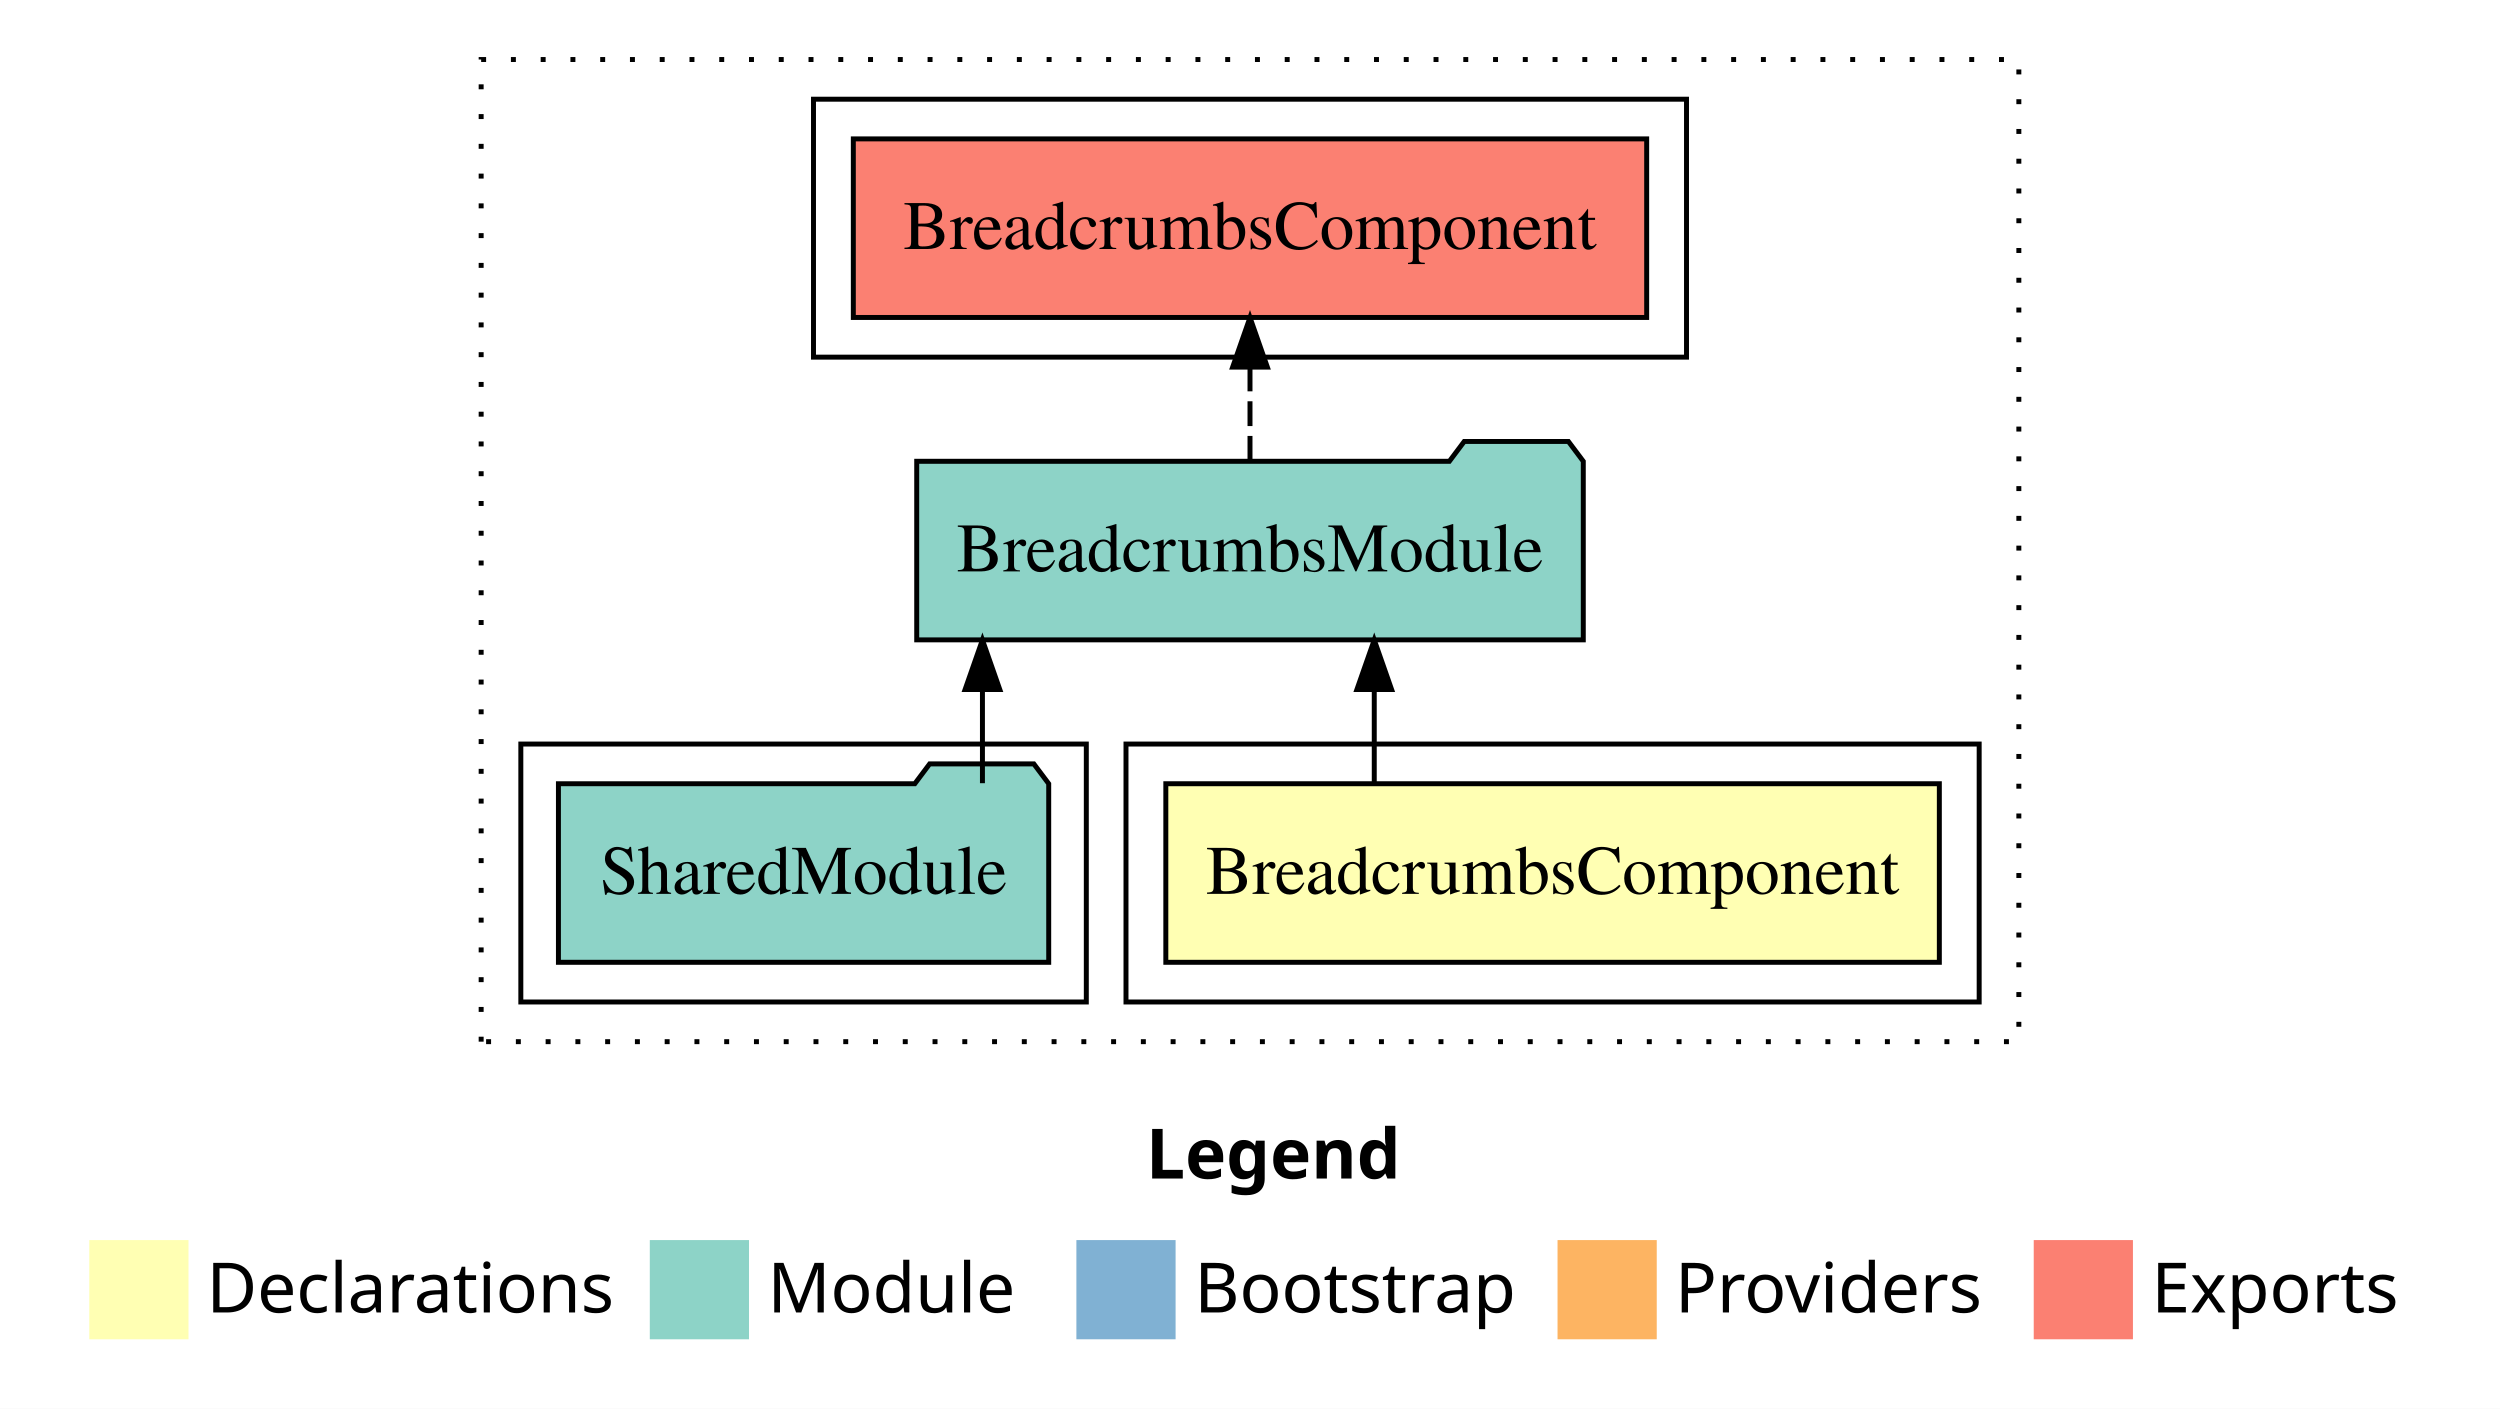
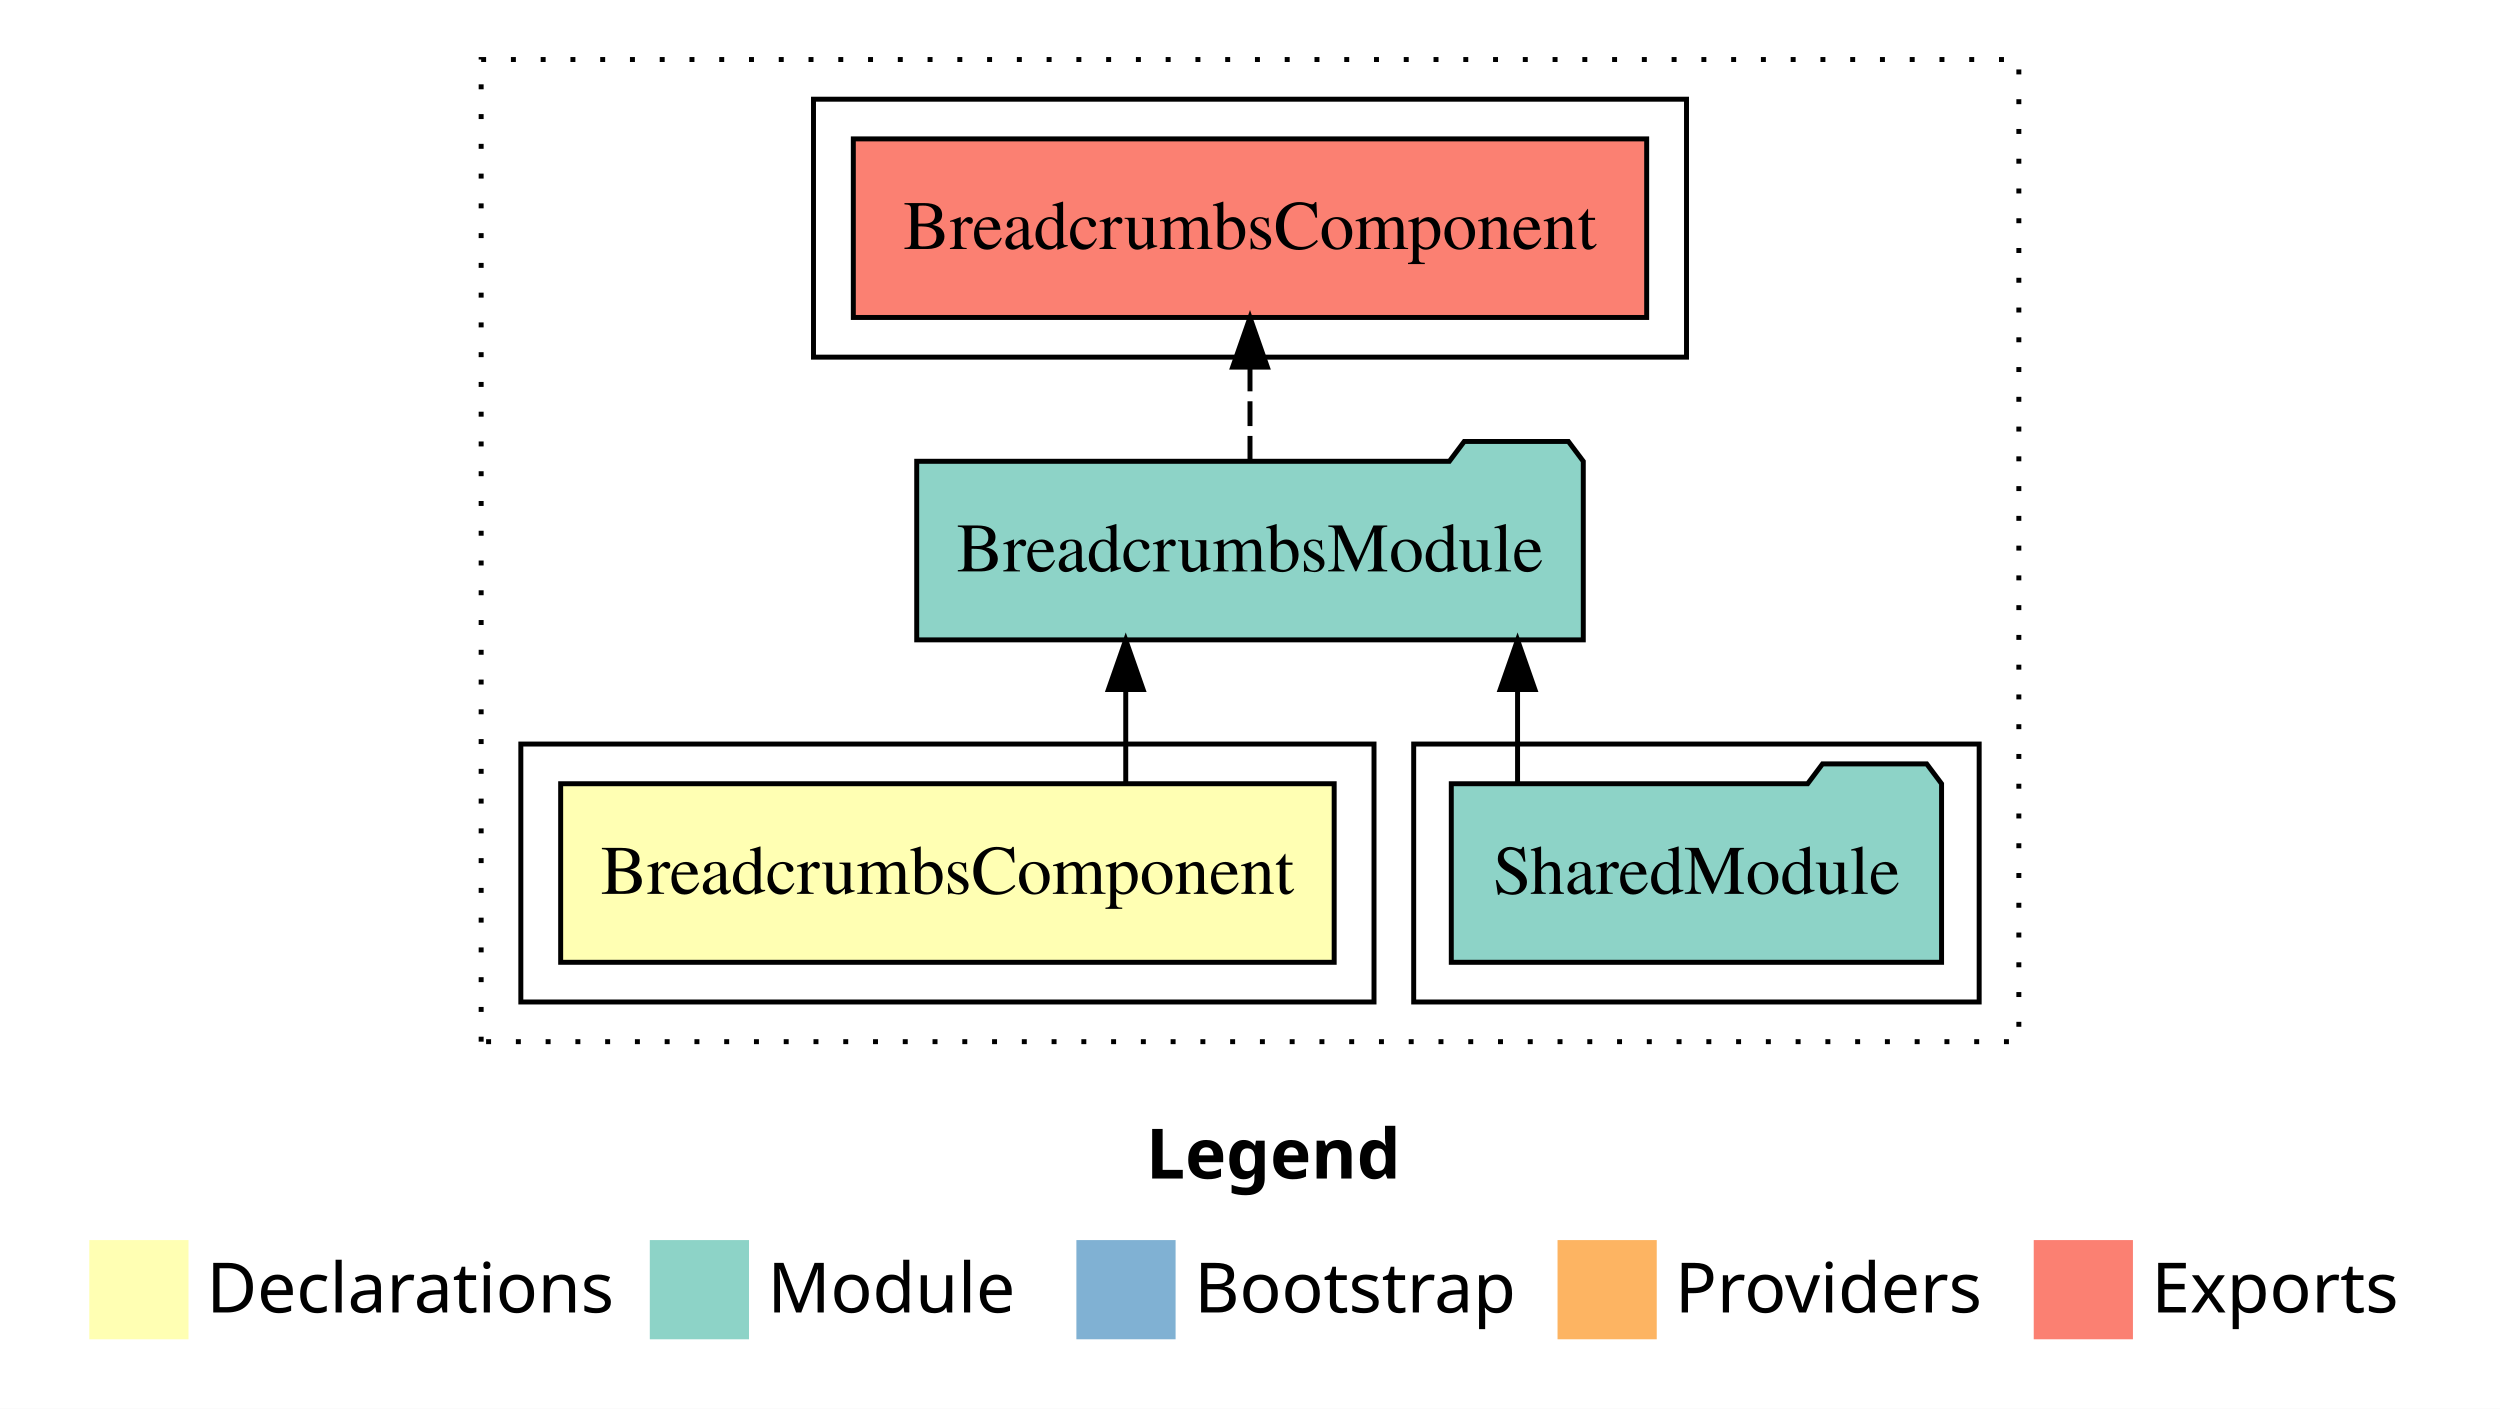
<svg xmlns="http://www.w3.org/2000/svg" width="504pt" height="284pt" viewBox="0.00 0.00 504.00 284.00">
  <g id="graph0" class="graph" transform="scale(1 1) rotate(0) translate(4 280)">
    <polygon fill="white" stroke="transparent" points="-4,4 -4,-280 500,-280 500,4 -4,4" />
    <text text-anchor="start" x="227.01" y="-42.4" font-family="sans-serif" font-weight="bold" font-size="14.00">Legend</text>
    <polygon fill="#ffffb3" stroke="transparent" points="14,-10 14,-30 34,-30 34,-10 14,-10" />
    <text text-anchor="start" x="37.63" y="-15.4" font-family="sans-serif" font-size="14.00">  Declarations</text>
    <polygon fill="#8dd3c7" stroke="transparent" points="127,-10 127,-30 147,-30 147,-10 127,-10" />
    <text text-anchor="start" x="150.73" y="-15.4" font-family="sans-serif" font-size="14.00">  Module</text>
    <polygon fill="#80b1d3" stroke="transparent" points="213,-10 213,-30 233,-30 233,-10 213,-10" />
    <text text-anchor="start" x="236.78" y="-15.4" font-family="sans-serif" font-size="14.00">  Bootstrap</text>
    <polygon fill="#fdb462" stroke="transparent" points="310,-10 310,-30 330,-30 330,-10 310,-10" />
    <text text-anchor="start" x="333.67" y="-15.4" font-family="sans-serif" font-size="14.00">  Providers</text>
    <polygon fill="#fb8072" stroke="transparent" points="406,-10 406,-30 426,-30 426,-10 406,-10" />
    <text text-anchor="start" x="429.73" y="-15.4" font-family="sans-serif" font-size="14.00">  Exports</text>
    <g id="clust1" class="cluster">
      <polygon fill="none" stroke="black" stroke-dasharray="1,5" points="93,-70 93,-268 403,-268 403,-70 93,-70" />
    </g>
+     <g id="clust4" class="cluster">
+       <polygon fill="none" stroke="black" points="281,-78 281,-130 395,-130 395,-78 281,-78" />
+     </g>
    <g id="clust2" class="cluster">
-       <polygon fill="none" stroke="black" points="223,-78 223,-130 395,-130 395,-78 223,-78" />
+       <polygon fill="none" stroke="black" points="101,-78 101,-130 273,-130 273,-78 101,-78" />
    </g>
    <g id="clust5" class="cluster">
      <polygon fill="none" stroke="black" points="160,-208 160,-260 336,-260 336,-208 160,-208" />
    </g>
-     <g id="clust4" class="cluster">
-       <polygon fill="none" stroke="black" points="101,-78 101,-130 215,-130 215,-78 101,-78" />
-     </g>
    <g id="node1" class="node">
-       <polygon fill="#ffffb3" stroke="black" points="386.97,-122 231.03,-122 231.03,-86 386.97,-86 386.97,-122" />
-       <text text-anchor="middle" x="309" y="-99.8" font-family="Times,serif" font-size="14.00">BreadcrumbsComponent</text>
+       <polygon fill="#ffffb3" stroke="black" points="264.97,-122 109.03,-122 109.03,-86 264.97,-86 264.97,-122" />
+       <text text-anchor="middle" x="187" y="-99.8" font-family="Times,serif" font-size="14.00">BreadcrumbsComponent</text>
    </g>
    <g id="node2" class="node">
      <polygon fill="#8dd3c7" stroke="black" points="315.19,-187 312.19,-191 291.19,-191 288.19,-187 180.81,-187 180.81,-151 315.19,-151 315.19,-187" />
      <text text-anchor="middle" x="248" y="-164.8" font-family="Times,serif" font-size="14.00">BreadcrumbsModule</text>
    </g>
    <g id="edge1" class="edge">
-       <path fill="none" stroke="black" d="M273.05,-122.11C273.05,-122.11 273.05,-140.99 273.05,-140.99" />
-       <polygon fill="black" stroke="black" points="269.55,-140.99 273.05,-150.99 276.55,-140.99 269.55,-140.99" />
+       <path fill="none" stroke="black" d="M222.95,-122.11C222.95,-122.11 222.95,-140.99 222.95,-140.99" />
+       <polygon fill="black" stroke="black" points="219.45,-140.99 222.95,-150.99 226.45,-140.99 219.45,-140.99" />
    </g>
    <g id="node4" class="node">
      <polygon fill="#fb8072" stroke="black" points="327.97,-252 168.03,-252 168.03,-216 327.97,-216 327.97,-252" />
      <text text-anchor="middle" x="248" y="-229.8" font-family="Times,serif" font-size="14.00">BreadcrumbsComponent </text>
    </g>
    <g id="edge3" class="edge">
      <path fill="none" stroke="black" stroke-dasharray="5,2" d="M248,-187.11C248,-187.11 248,-205.99 248,-205.99" />
      <polygon fill="black" stroke="black" points="244.5,-205.99 248,-215.99 251.5,-205.99 244.5,-205.99" />
    </g>
    <g id="node3" class="node">
-       <polygon fill="#8dd3c7" stroke="black" points="207.42,-122 204.42,-126 183.42,-126 180.42,-122 108.58,-122 108.58,-86 207.42,-86 207.42,-122" />
-       <text text-anchor="middle" x="158" y="-99.8" font-family="Times,serif" font-size="14.00">SharedModule</text>
+       <polygon fill="#8dd3c7" stroke="black" points="387.42,-122 384.42,-126 363.42,-126 360.42,-122 288.58,-122 288.58,-86 387.42,-86 387.42,-122" />
+       <text text-anchor="middle" x="338" y="-99.8" font-family="Times,serif" font-size="14.00">SharedModule</text>
    </g>
    <g id="edge2" class="edge">
-       <path fill="none" stroke="black" d="M194.06,-122.11C194.06,-122.11 194.06,-140.99 194.06,-140.99" />
-       <polygon fill="black" stroke="black" points="190.56,-140.99 194.06,-150.99 197.56,-140.99 190.56,-140.99" />
+       <path fill="none" stroke="black" d="M301.94,-122.11C301.94,-122.11 301.94,-140.99 301.94,-140.99" />
+       <polygon fill="black" stroke="black" points="298.44,-140.99 301.94,-150.99 305.44,-140.99 298.44,-140.99" />
    </g>
  </g>
</svg>
